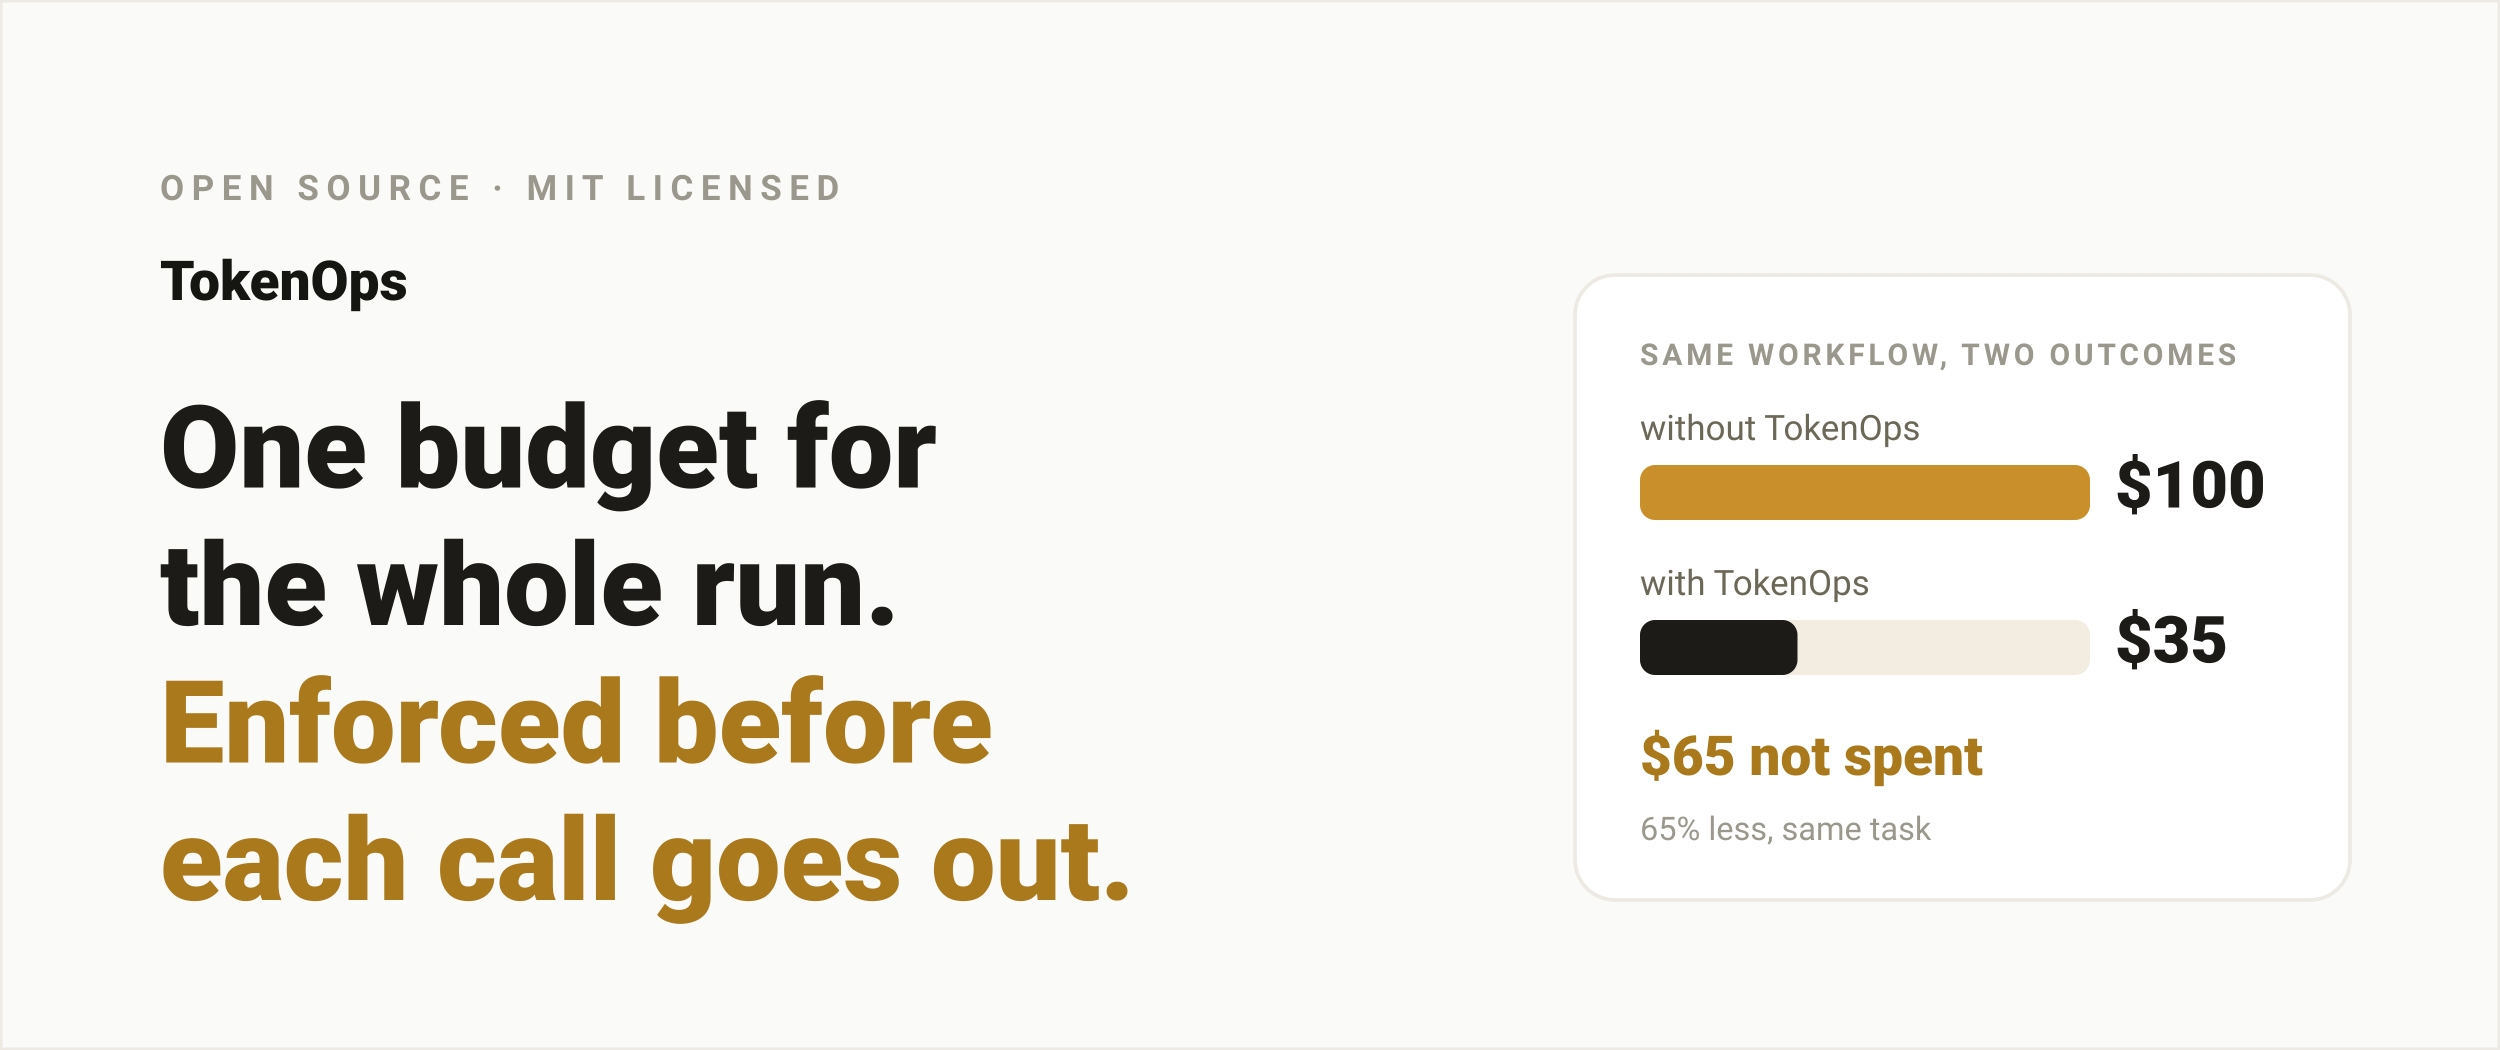
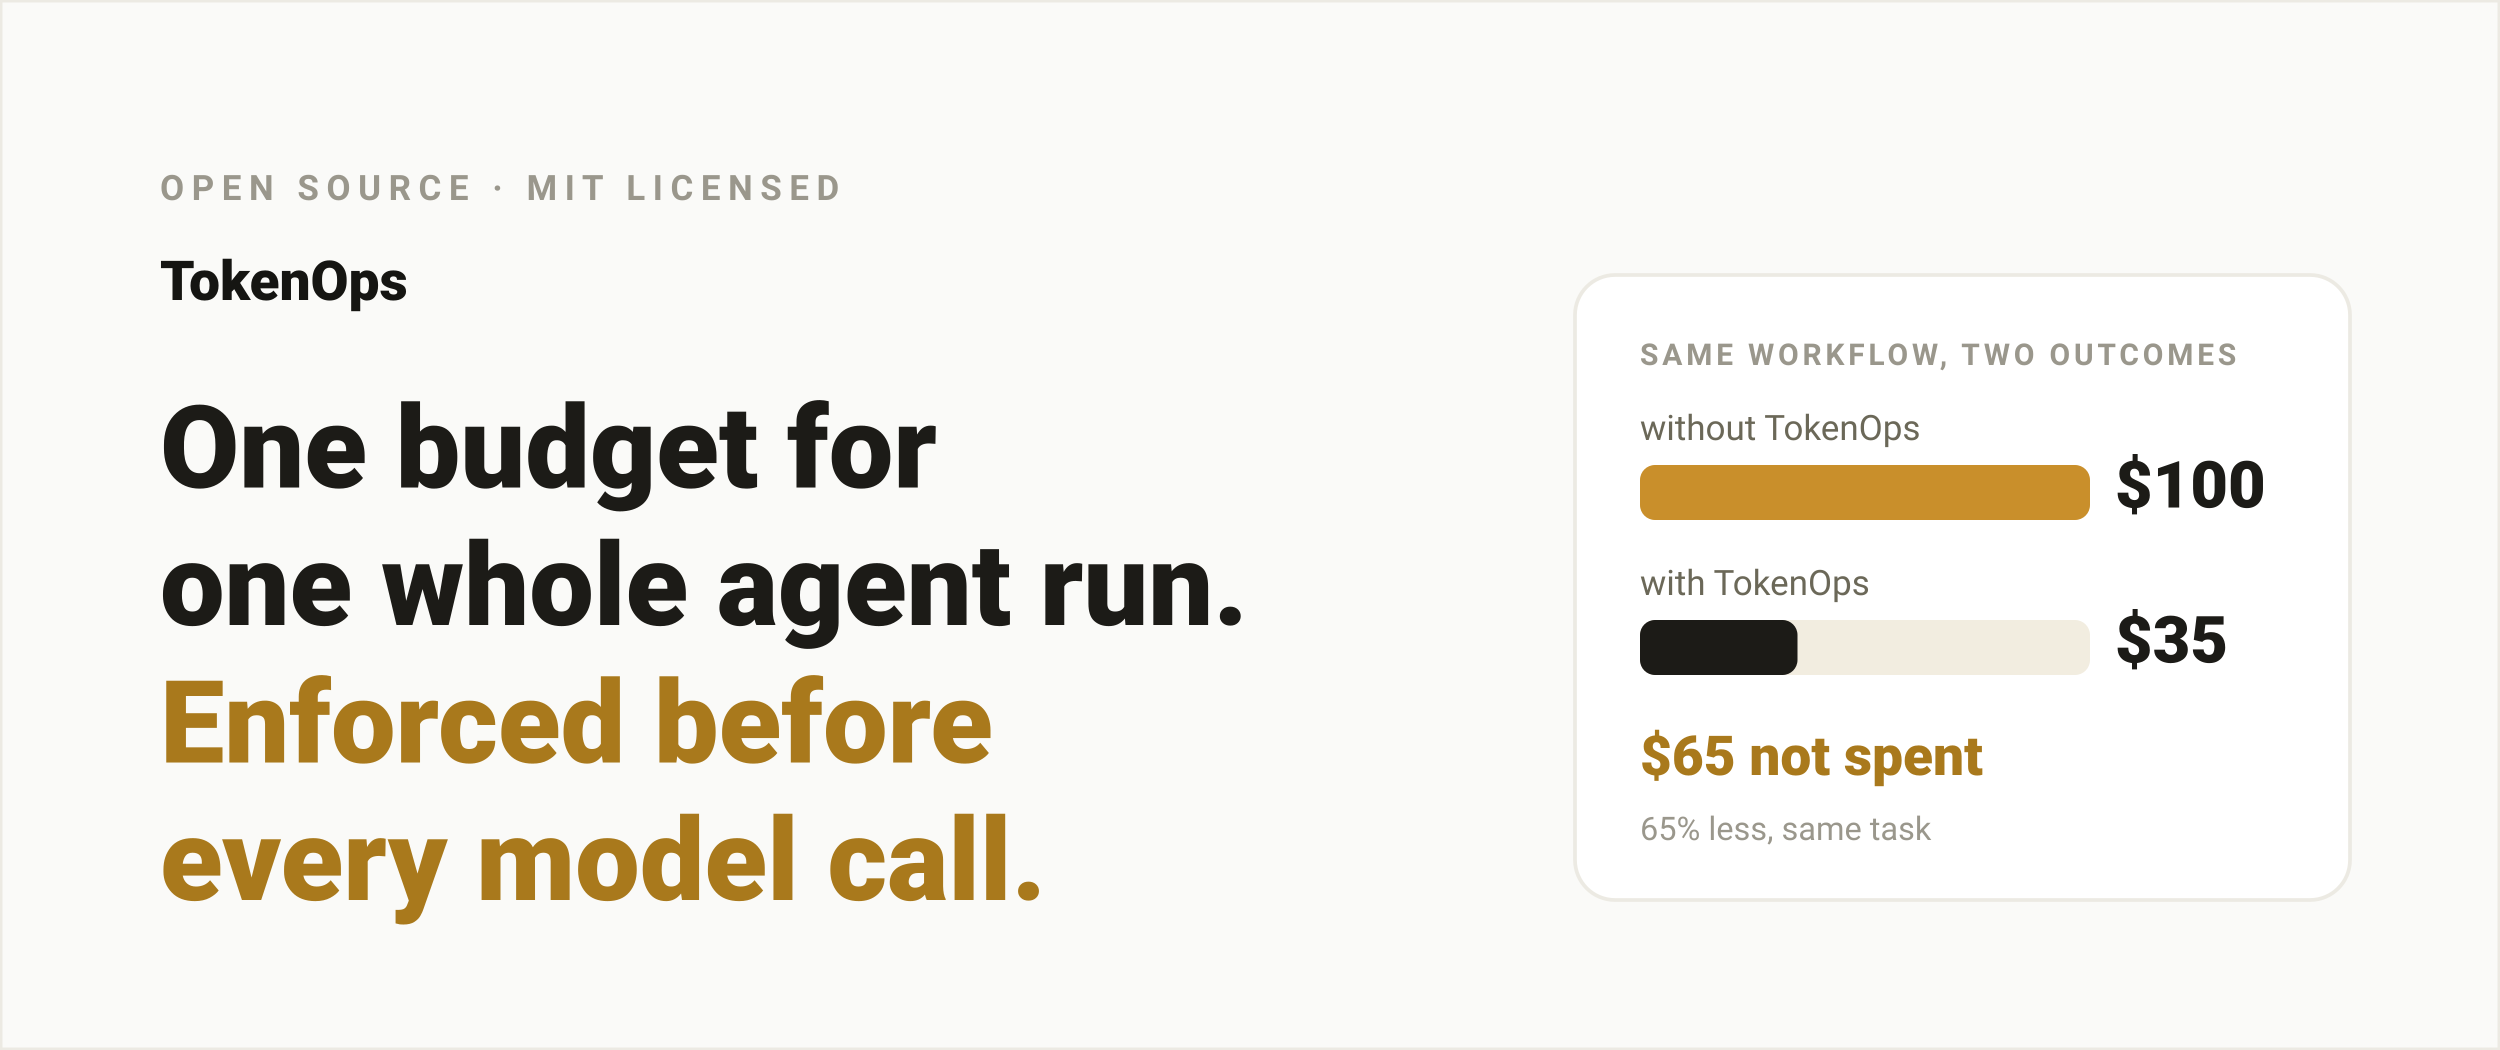
<svg xmlns="http://www.w3.org/2000/svg" width="1000" height="420" viewBox="0 0 1000 420" font-family="-apple-system, BlinkMacSystemFont, 'Segoe UI', Roboto, Helvetica, Arial, sans-serif">
  <rect x="0" y="0" width="1000" height="420" fill="#fafaf8" />
  <rect x="0" y="0" width="1000" height="420" fill="none" stroke="#eceae3" stroke-width="2" />
  <text x="64" y="80" font-size="14" font-weight="700" letter-spacing="3" fill="#9a978c">OPEN SOURCE · MIT LICENSED</text>
  <text x="64" y="120" font-size="22" font-weight="800" fill="#151512">TokenOps</text>
  <text x="64" y="195" font-size="46" font-weight="800" fill="#1c1b17">One budget for</text>
-   <text x="64" y="250" font-size="46" font-weight="800" fill="#1c1b17">the whole run.</text>
+   <text x="64" y="250" font-size="46" font-weight="800" fill="#1c1b17">one whole agent run.</text>
  <text x="64" y="305" font-size="46" font-weight="800" fill="#a9791c">Enforced before</text>
-   <text x="64" y="360" font-size="46" font-weight="800" fill="#a9791c">each call goes out.</text>
+   <text x="64" y="360" font-size="46" font-weight="800" fill="#a9791c">every model call.</text>
  <g transform="translate(630,110)">
    <rect x="0" y="0" width="310" height="250" rx="16" fill="#ffffff" stroke="#eceae3" stroke-width="1.5" />
    <text x="26" y="36" font-size="12" font-weight="700" letter-spacing="1.5" fill="#9a978c">SAME WORKFLOW, TWO OUTCOMES</text>
    <text x="26" y="66" font-size="14" fill="#6b6858">without TokenOps</text>
    <rect x="26" y="76" width="180" height="22" rx="6" fill="#c98f2b" />
    <text x="216" y="93" font-size="26" font-weight="800" fill="#1c1b17">$100</text>
    <text x="26" y="128" font-size="14" fill="#6b6858">with TokenOps</text>
    <rect x="26" y="138" width="180" height="22" rx="6" fill="#f2ede0" />
    <rect x="26" y="138" width="63" height="22" rx="6" fill="#1c1b17" />
    <text x="216" y="155" font-size="26" font-weight="800" fill="#1c1b17">$35</text>
    <text x="26" y="200" font-size="22" font-weight="800" fill="#a9791c">$65 not spent</text>
    <text x="26" y="226" font-size="13" fill="#9a978c">65% less, same task</text>
  </g>
</svg>
